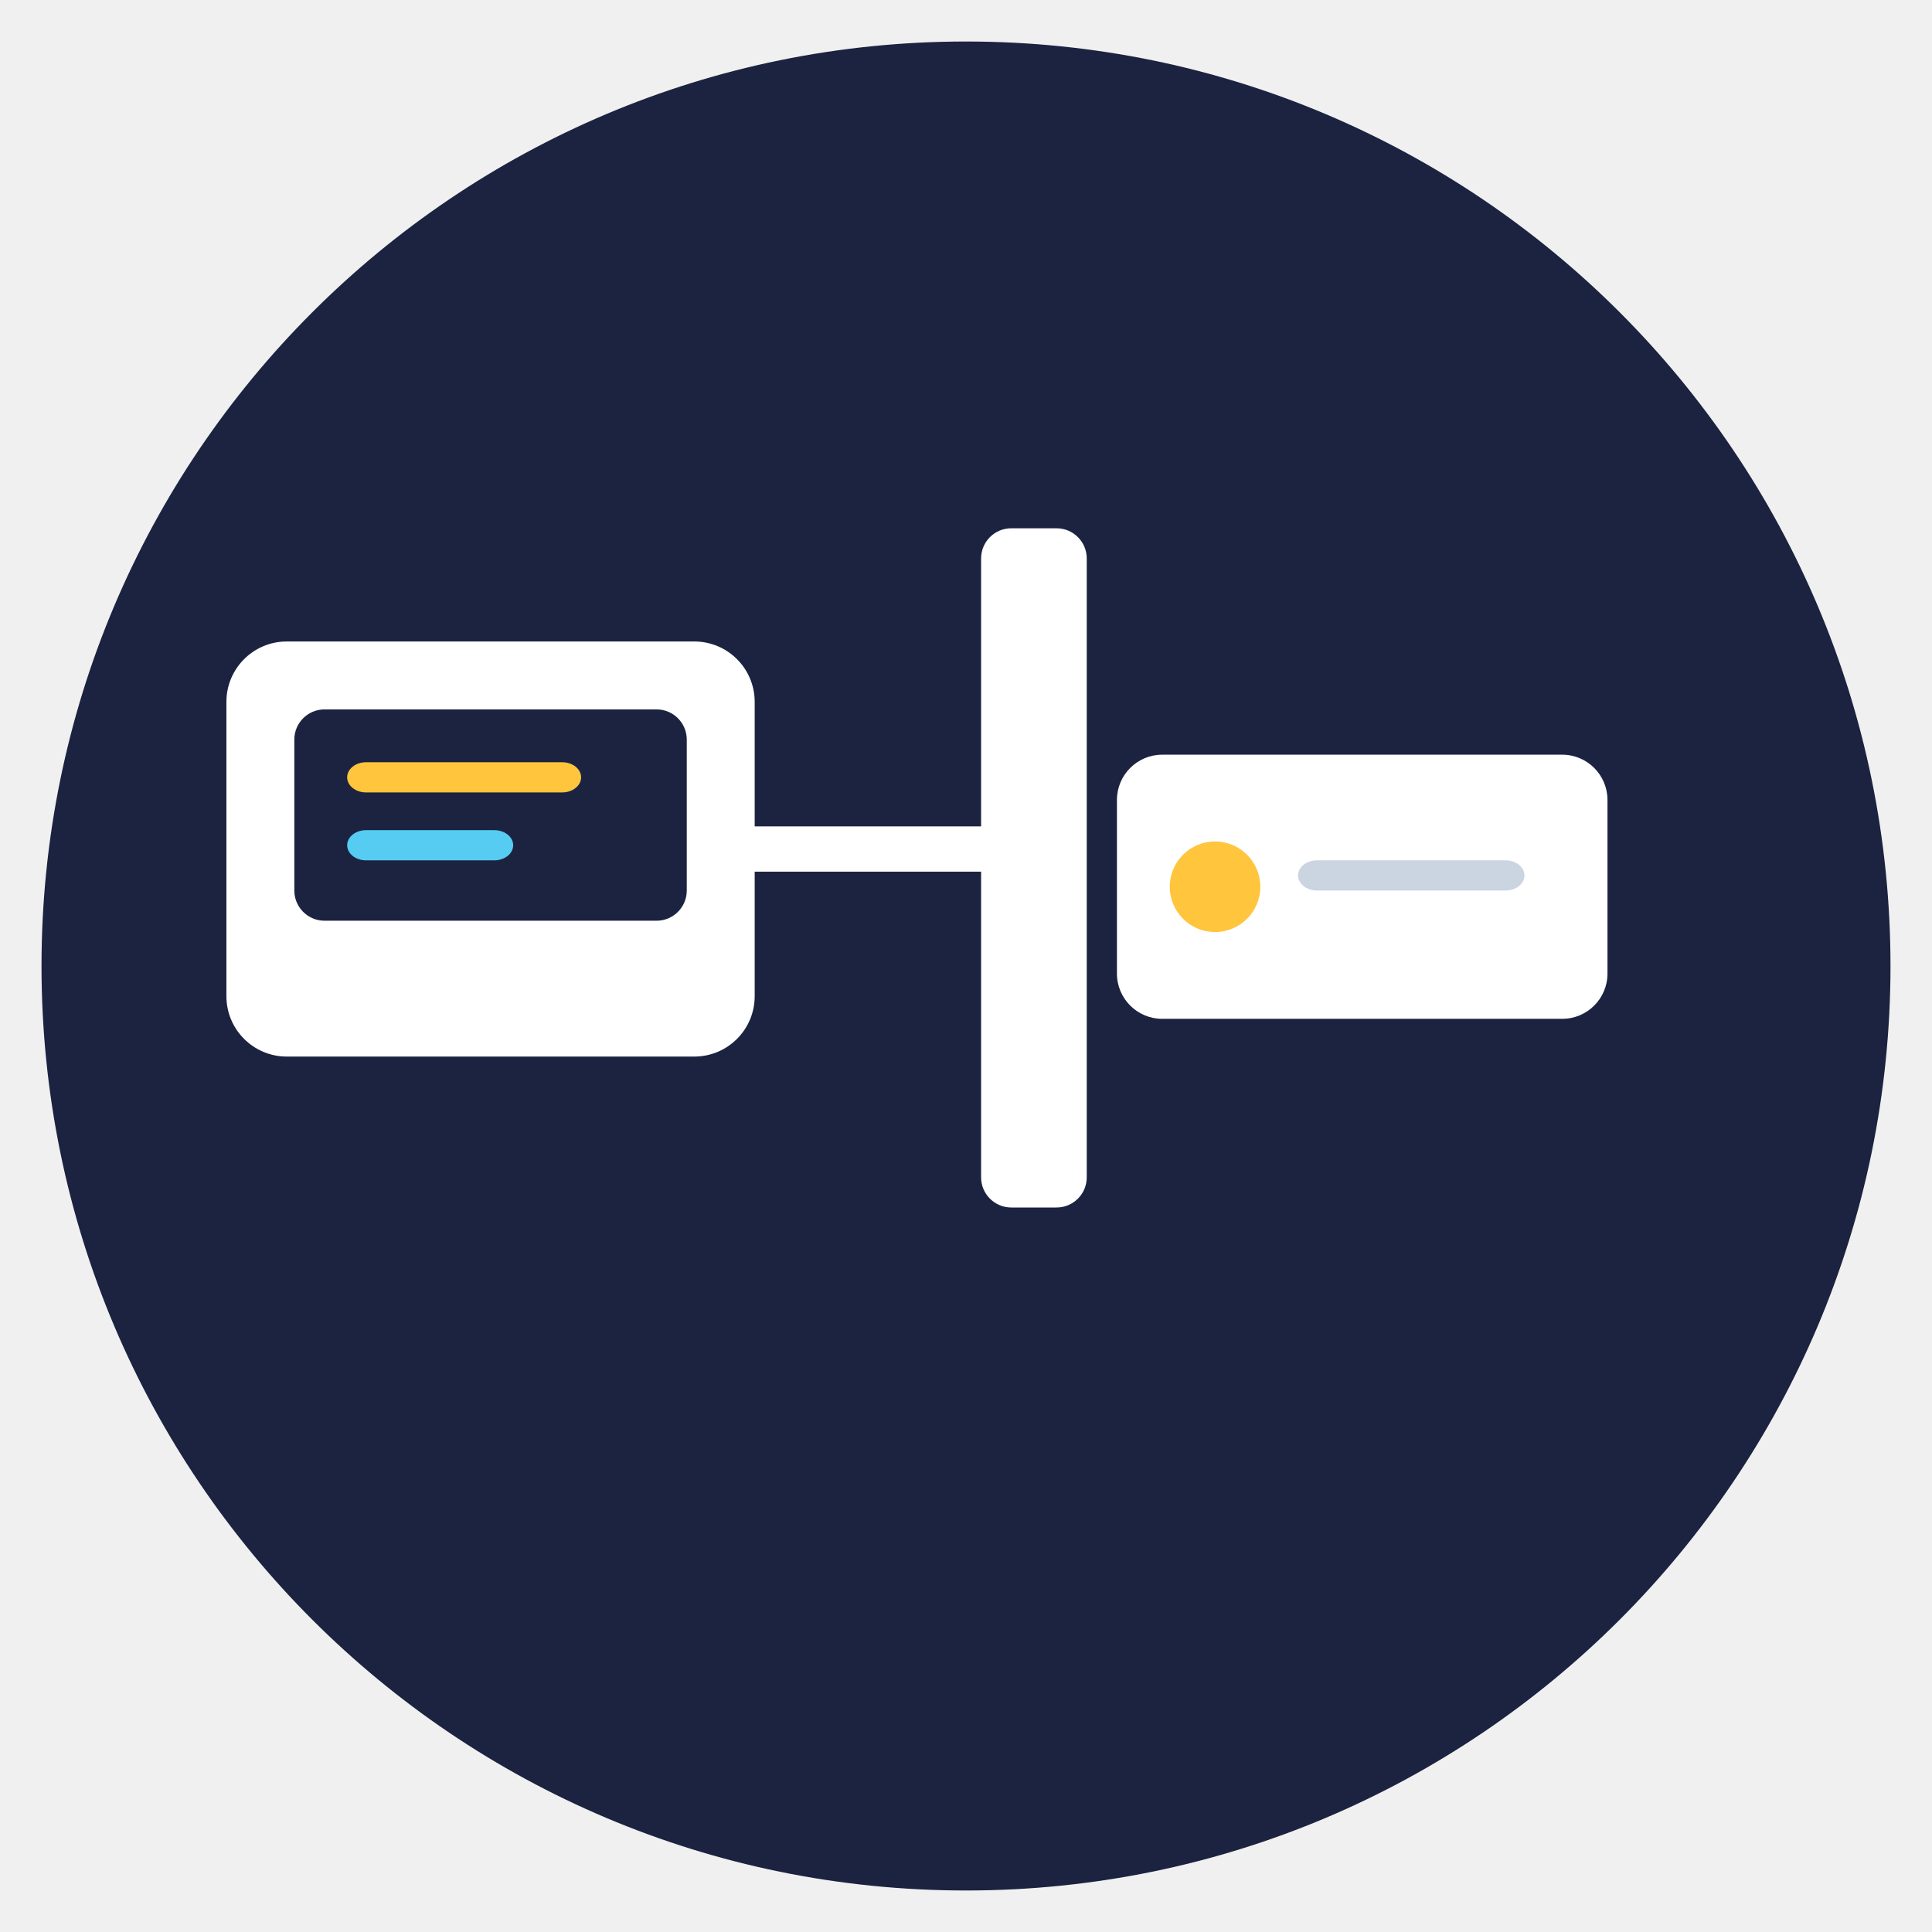
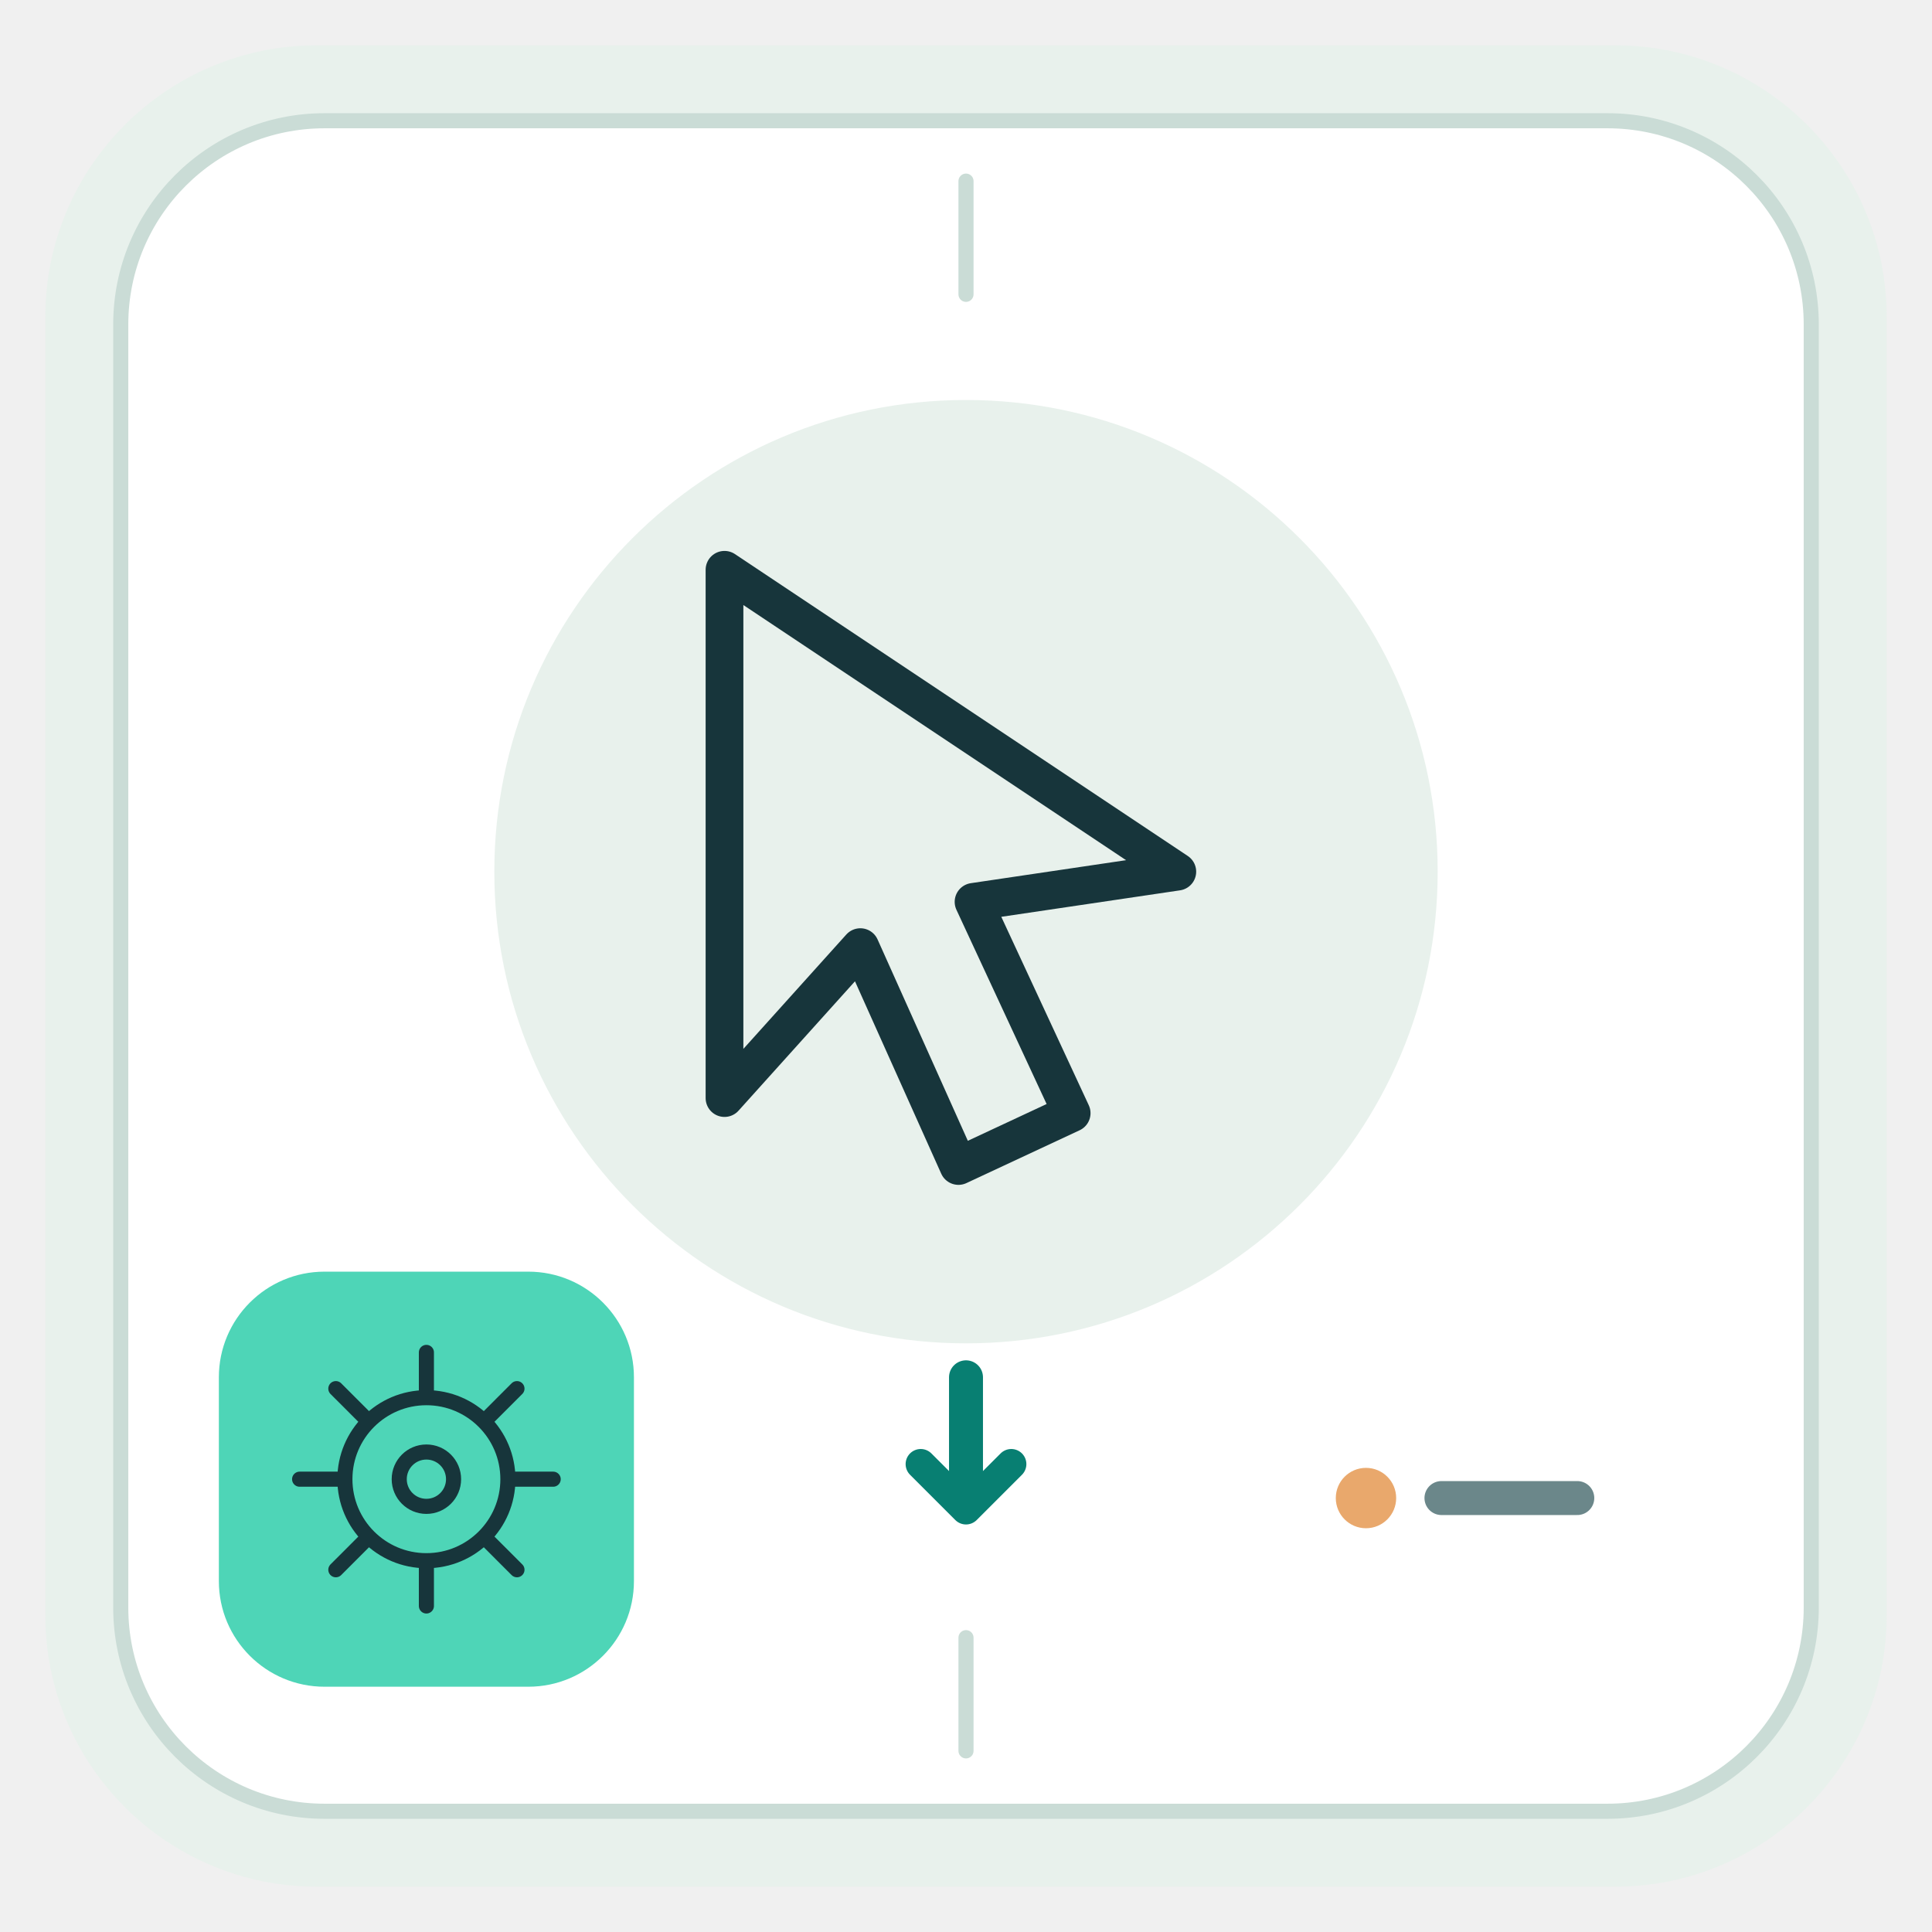
<svg xmlns="http://www.w3.org/2000/svg" viewBox="0 0 512 512" role="img" aria-labelledby="title description">
-   <circle cx="256" cy="256" r="245" fill="#1B2340" />
-   <rect x="60" y="170" width="140" height="110" rx="16" fill="#FFFFFF" />
-   <rect x="78" y="188" width="104" height="56" rx="8" fill="#1B2340" />
-   <rect x="92" y="202" width="62" height="8" rx="5" fill="#FFC53D" />
-   <rect x="92" y="220" width="44" height="8" rx="5" fill="#56CCF2" />
-   <path d="M200 225h60" fill="none" stroke="#FFFFFF" stroke-linecap="round" stroke-linejoin="round" stroke-width="12" />
-   <rect x="260" y="140" width="28" height="180" rx="8" fill="#FFFFFF" />
-   <rect x="296" y="200" width="130" height="70" rx="12" fill="#FFFFFF" />
-   <circle cx="322" cy="235" r="12" fill="#FFC53D" />
-   <rect x="344" y="228" width="60" height="8" rx="5" fill="#CBD5E1" />
+   <rect x="12" y="12" width="488" height="488" rx="72" fill="#E8F1EC" />
+   <rect x="32" y="32" width="448" height="448" rx="54" fill="#FFFFFF" stroke="#CADCD6" stroke-width="4" />
+   <path d="M256 48v30M256 434v30" stroke="#CADCD6" stroke-width="4" stroke-linecap="round" />
+   <circle cx="256" cy="231" r="125" fill="#E8F1EC" />
+   <g transform="translate(156 131) scale(2.00)" fill="none" stroke="#17353B" stroke-width="5" stroke-linecap="round" stroke-linejoin="round">
+     <path d="M18 10v70l18-20 13 29 15-7-13-28 27-4z" />
+   </g>
+   <path d="M256 365v34" stroke="#087F72" stroke-width="9" stroke-linecap="round" />
+   <path d="m244 388 12 12 12-12" fill="none" stroke="#087F72" stroke-width="8" stroke-linecap="round" stroke-linejoin="round" />
+   <rect x="58" y="337" width="110" height="110" rx="28" fill="#4ED5B7" />
+   <g transform="translate(73 352) scale(0.80)" fill="none" stroke="#17353B" stroke-width="5" stroke-linecap="round" stroke-linejoin="round">
+     <circle cx="50" cy="50" r="27" />
+     <circle cx="50" cy="50" r="9" />
+     <path d="M50 8v13m0 58v13M8 50h13m58 0h13M20 20l10 10m40 40 10 10M80 20 70 30M30 70 20 80" />
+   </g>
+   <circle cx="362" cy="397" r="8" fill="#E9A86C" />
+   <path d="M382 397h36" stroke="#6B878A" stroke-width="9" stroke-linecap="round" />
</svg>
